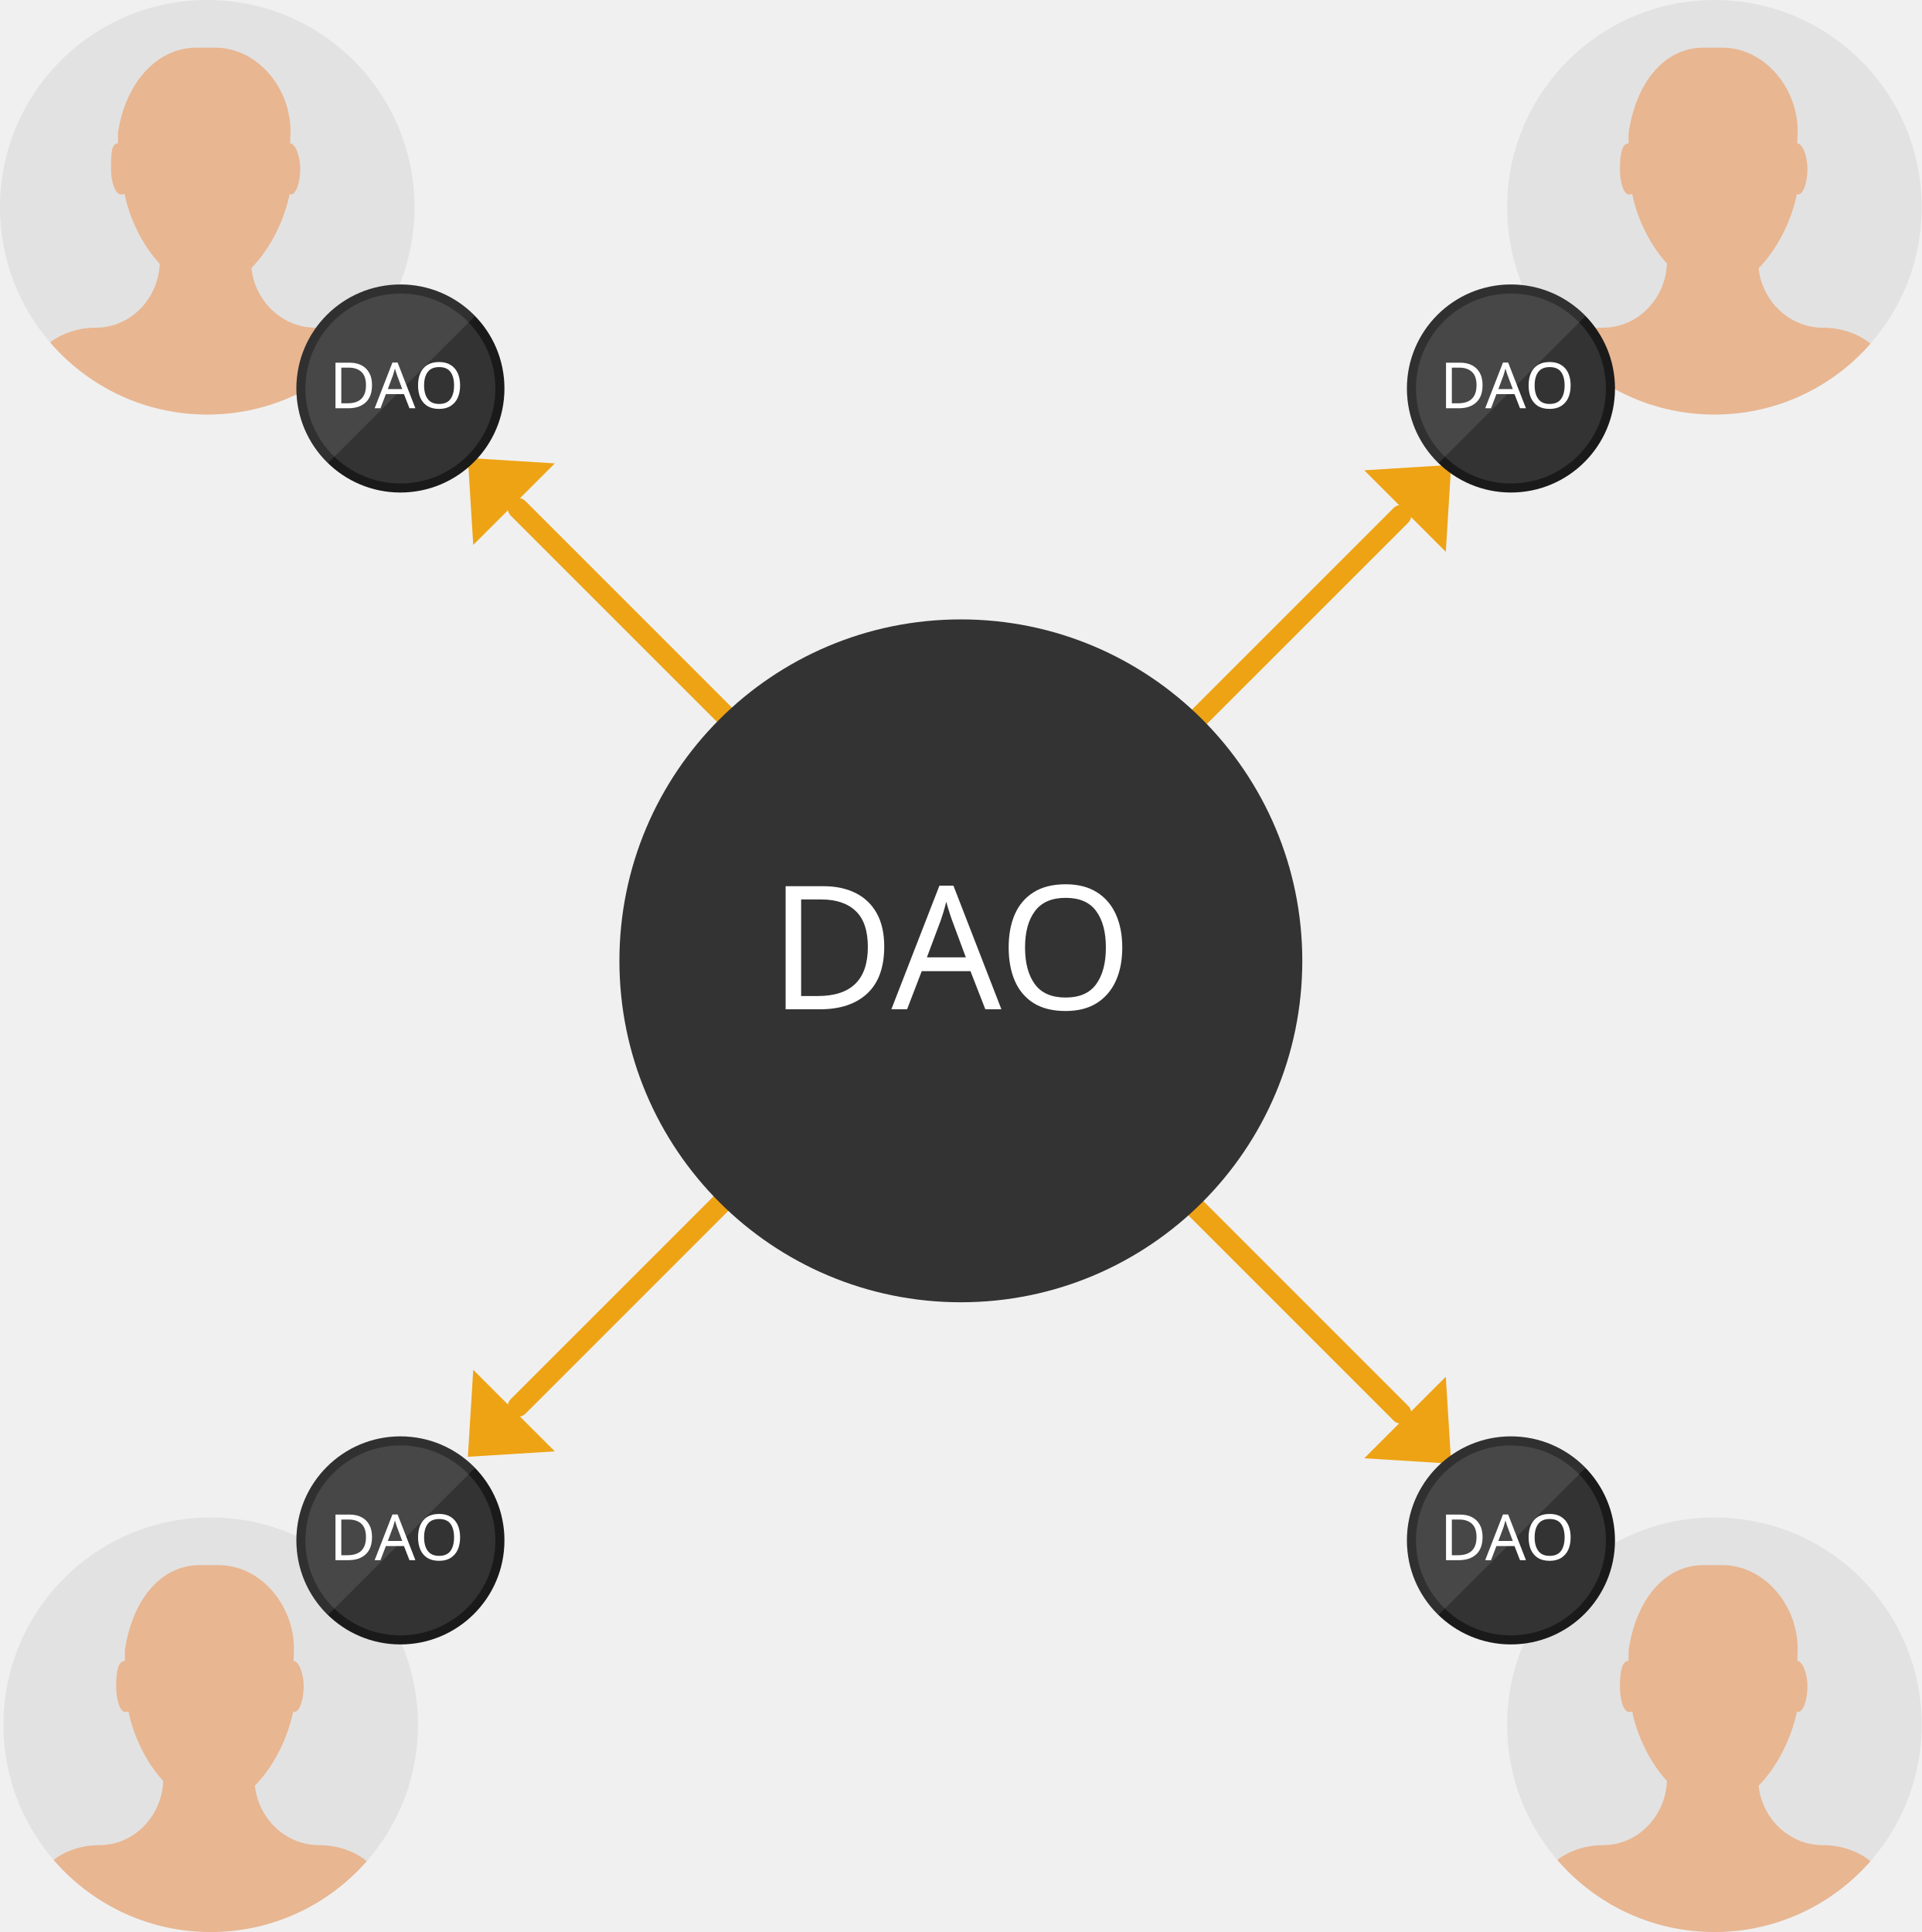
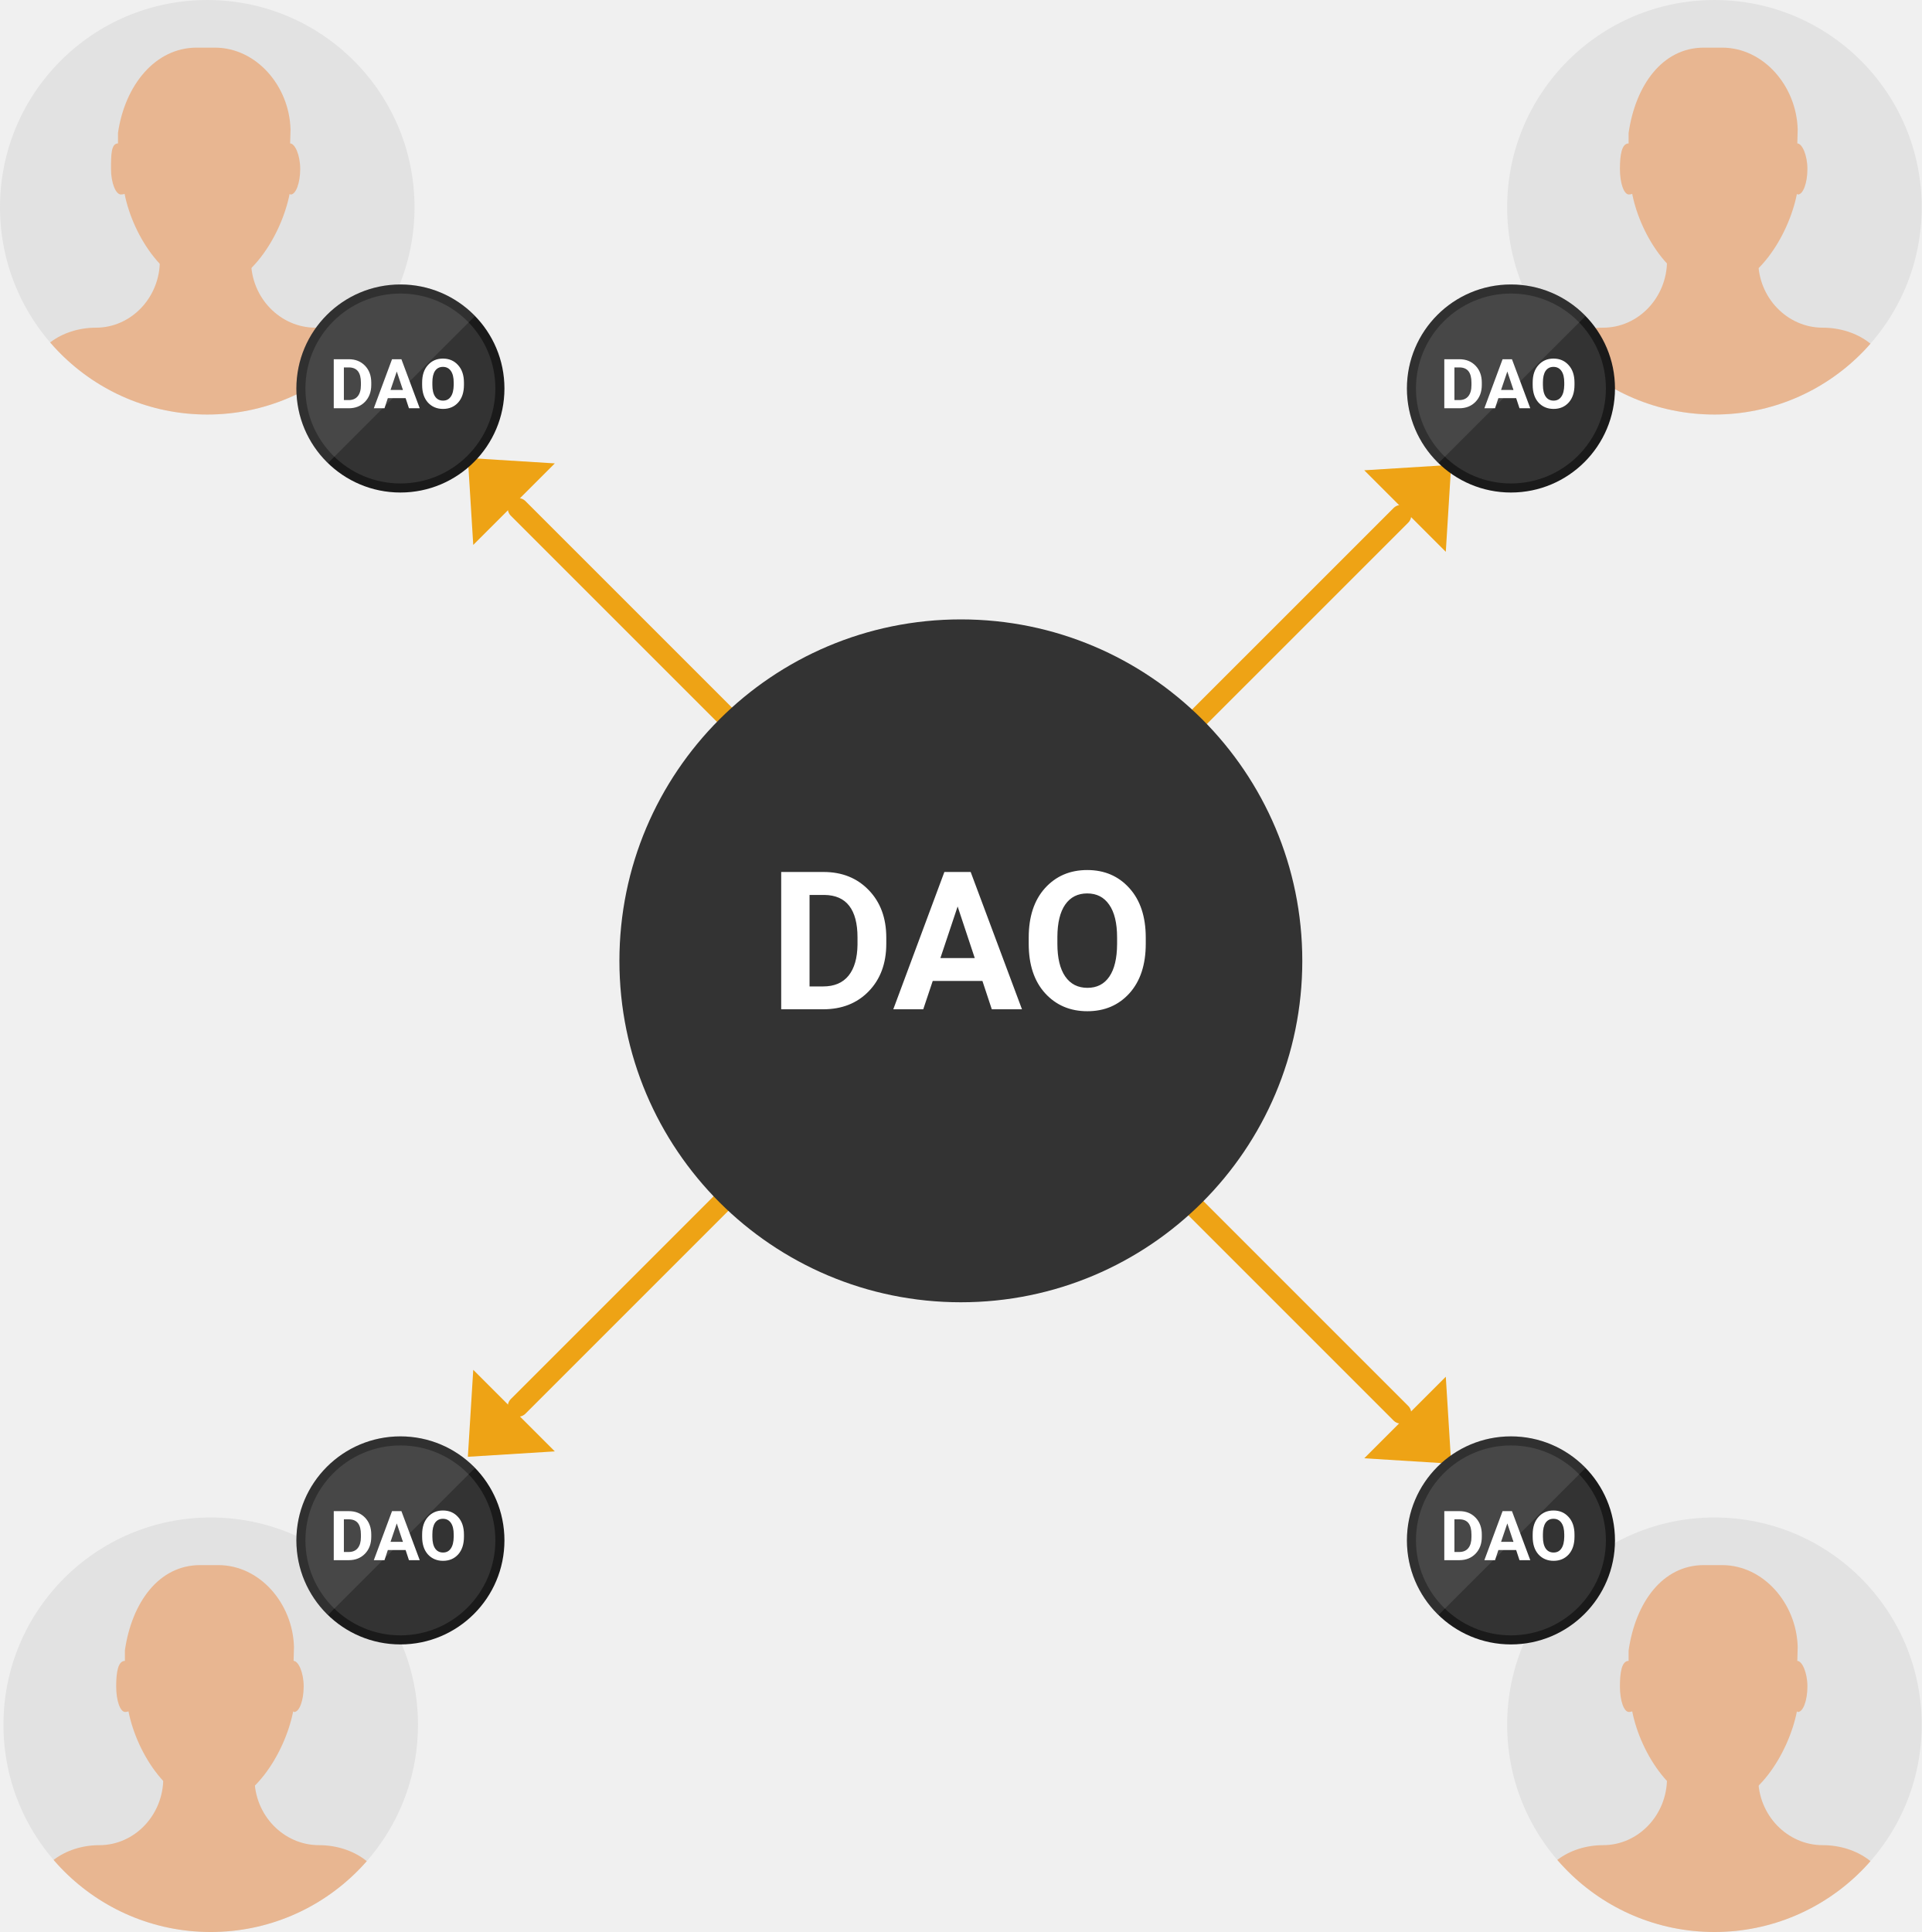
<svg xmlns="http://www.w3.org/2000/svg" xmlns:xlink="http://www.w3.org/1999/xlink" version="1.1" id="Layer_1" x="0px" y="0px" width="278.595px" height="280.096px" viewBox="0 0 278.595 280.096" enable-background="new 0 0 278.595 280.096" xml:space="preserve">
  <g>
    <g>
      <g>
        <line fill="none" stroke="#EEA315" stroke-width="3" stroke-linecap="round" stroke-miterlimit="10" x1="132.611" y1="131.201" x2="75.115" y2="73.707" />
        <polygon fill="#EEA315" points="68.609,79.002 80.434,67.18 67.828,66.396    " />
      </g>
      <g>
        <line fill="none" stroke="#EEA315" stroke-width="3" stroke-linecap="round" stroke-miterlimit="10" x1="145.601" y1="132.201" x2="203.097" y2="74.707" />
        <polygon fill="#EEA315" points="209.603,80.002 197.779,68.18 210.384,67.396    " />
      </g>
      <g>
        <line fill="none" stroke="#EEA315" stroke-width="3" stroke-linecap="round" stroke-miterlimit="10" x1="145.601" y1="147.396" x2="203.097" y2="204.891" />
        <polygon fill="#EEA315" points="209.603,199.596 197.779,211.418 210.384,212.201    " />
      </g>
      <g>
        <line fill="none" stroke="#EEA315" stroke-width="3" stroke-linecap="round" stroke-miterlimit="10" x1="132.611" y1="146.396" x2="75.115" y2="203.891" />
        <polygon fill="#EEA315" points="68.609,198.596 80.434,210.418 67.828,211.201    " />
      </g>
    </g>
    <g>
      <circle fill="#E2E2E2" cx="30.548" cy="250.049" r="30.048" />
      <g>
        <defs>
          <circle id="SVGID_1_" cx="30.548" cy="250.049" r="30.048" />
        </defs>
        <clipPath id="SVGID_2_">
          <use xlink:href="#SVGID_1_" overflow="visible" />
        </clipPath>
        <g clip-path="url(#SVGID_2_)">
          <g>
            <path fill="#E8B691" d="M46.241,267.506c-5.14,0-9.345-4.364-9.345-9.697s-2.976-9.697-6.612-9.697s-6.612,4.364-6.612,9.697       s-4.165,9.697-9.256,9.697s-9.256,3.21-9.256,6.827s7.328,7.572,16.285,9.572c0,0,0,0,9.016,0c8.947,0,8.947,0,8.947,0       c8.898-2,16.178-5.924,16.178-9.553C55.586,270.726,51.381,267.506,46.241,267.506z" />
          </g>
          <path fill="#E8B691" d="M42.564,240.794l0.055-2.043c-0.18-6.312-4.973-11.846-10.969-11.846h-0.779h-1.859      c-5.998,0-9.907,5.435-10.907,12.366l0,0v1.522c-1,0-1.261,1.658-1.261,3.702c0,2.046,0.57,3.702,1.312,3.702      c0.104,0,0.372-0.036,0.468-0.096c1.227,6.204,6.058,13.709,12.22,13.788c5.646-0.079,10.438-7.584,11.662-13.788      c0.096,0.06,0.047,0.096,0.151,0.096c0.74,0,1.369-1.656,1.369-3.702C44.026,242.452,43.248,240.794,42.564,240.794z" />
        </g>
      </g>
    </g>
    <g>
      <circle fill="#E2E2E2" cx="248.547" cy="250.049" r="30.048" />
      <g>
        <defs>
          <circle id="SVGID_3_" cx="248.547" cy="250.049" r="30.048" />
        </defs>
        <clipPath id="SVGID_4_">
          <use xlink:href="#SVGID_3_" overflow="visible" />
        </clipPath>
        <g clip-path="url(#SVGID_4_)">
          <g>
            <path fill="#E8B691" d="M264.241,267.506c-5.14,0-9.345-4.364-9.345-9.697s-2.976-9.697-6.612-9.697s-6.612,4.364-6.612,9.697       s-4.165,9.697-9.256,9.697s-9.256,3.21-9.256,6.827s7.328,7.572,16.285,9.572c0,0,0,0,9.016,0c8.947,0,8.947,0,8.947,0       c8.897-2,16.178-5.924,16.178-9.553C273.585,270.726,269.38,267.506,264.241,267.506z" />
          </g>
          <path fill="#E8B691" d="M260.564,240.794l0.055-2.043c-0.18-6.312-4.973-11.846-10.969-11.846h-0.779h-1.859      c-5.998,0-9.906,5.435-10.906,12.366l0,0v1.522c-1,0-1.26,1.658-1.26,3.702c0,2.046,0.568,3.702,1.311,3.702      c0.104,0,0.373-0.036,0.469-0.096c1.227,6.204,6.057,13.709,12.219,13.788c5.646-0.079,10.438-7.584,11.663-13.788      c0.096,0.06,0.048,0.096,0.151,0.096c0.74,0,1.368-1.656,1.368-3.702C262.026,242.452,261.248,240.794,260.564,240.794z" />
        </g>
      </g>
    </g>
    <g>
      <circle fill="#E2E2E2" cx="248.547" cy="30.049" r="30.048" />
      <g>
        <defs>
          <circle id="SVGID_5_" cx="248.547" cy="30.049" r="30.048" />
        </defs>
        <clipPath id="SVGID_6_">
          <use xlink:href="#SVGID_5_" overflow="visible" />
        </clipPath>
        <g clip-path="url(#SVGID_6_)">
          <g>
            <path fill="#E8B691" d="M264.241,47.506c-5.14,0-9.345-4.364-9.345-9.697s-2.976-9.697-6.612-9.697s-6.612,4.364-6.612,9.697       s-4.165,9.697-9.256,9.697s-9.256,3.21-9.256,6.828s7.328,7.572,16.285,9.572c0,0,0,0,9.016,0c8.947,0,8.947,0,8.947,0       c8.897-2,16.178-5.923,16.178-9.552S269.38,47.506,264.241,47.506z" />
          </g>
          <path fill="#E8B691" d="M260.564,20.794l0.055-2.042c-0.18-6.312-4.973-11.846-10.969-11.846h-0.779h-1.859      c-5.998,0-9.906,5.435-10.906,12.366l0,0v1.522c-1,0-1.26,1.658-1.26,3.702c0,2.046,0.568,3.702,1.311,3.702      c0.104,0,0.373-0.036,0.469-0.096c1.227,6.204,6.057,13.709,12.219,13.788c5.646-0.079,10.437-7.584,11.663-13.788      c0.096,0.06,0.048,0.096,0.151,0.096c0.74,0,1.368-1.656,1.368-3.702C262.026,22.452,261.248,20.794,260.564,20.794z" />
        </g>
      </g>
    </g>
    <g>
      <circle fill="#E2E2E2" cx="30.048" cy="30.049" r="30.048" />
      <g>
        <defs>
          <circle id="SVGID_7_" cx="30.048" cy="30.049" r="30.048" />
        </defs>
        <clipPath id="SVGID_8_">
          <use xlink:href="#SVGID_7_" overflow="visible" />
        </clipPath>
        <g clip-path="url(#SVGID_8_)">
          <g>
            <path fill="#E8B691" d="M45.741,47.506c-5.14,0-9.345-4.364-9.345-9.697s-2.976-9.697-6.612-9.697s-6.612,4.364-6.612,9.697       s-4.165,9.697-9.256,9.697s-9.256,3.21-9.256,6.828s7.328,7.572,16.285,9.572c0,0,0,0,9.016,0c8.947,0,8.947,0,8.947,0       c8.898-2,16.178-5.923,16.178-9.552S50.881,47.506,45.741,47.506z" />
          </g>
          <path fill="#E8B691" d="M42.064,20.794l0.055-2.042c-0.18-6.312-4.973-11.846-10.969-11.846h-0.779h-1.859      c-5.998,0-10.407,5.435-11.407,12.366l0,0v1.522c-1,0-1.011,1.658-1.011,3.702c0,2.046,0.695,3.702,1.437,3.702      c0.104,0,0.435-0.036,0.53-0.096c1.227,6.204,6.089,13.709,12.251,13.788c5.646-0.079,10.451-7.584,11.678-13.788      c0.096,0.06,0.055,0.096,0.159,0.096c0.74,0,1.373-1.656,1.373-3.702C43.522,22.452,42.748,20.794,42.064,20.794z" />
        </g>
      </g>
    </g>
    <g>
      <circle fill="#1A1A1A" cx="58.049" cy="56.323" r="15.082" />
      <circle fill="#333333" cx="58.048" cy="56.323" r="13.767" />
-       <text transform="matrix(1 0 0 1 47.7446 59.1895)" fill="#FFFFFF" font-family="'OpenSans-Bold'" font-size="9.256">DAO</text>
+       <text transform="matrix(1 0 0 1 47.7446 59.1895)" fill="#FFFFFF" font-family="'Roboto'" font-weight="700" font-size="10">DAO</text>
      <path opacity="0.1" fill="#FFFFFF" d="M58.049,41.241c-8.33,0-15.082,6.753-15.082,15.082c0,4.245,1.758,8.072,4.58,10.813    l21.314-21.314C66.121,43.001,62.293,41.241,58.049,41.241z" />
    </g>
    <g>
      <circle fill="#1A1A1A" cx="219.048" cy="56.323" r="15.082" />
      <circle fill="#333333" cx="219.047" cy="56.323" r="13.767" />
-       <text transform="matrix(1 0 0 1 208.7446 59.1895)" fill="#FFFFFF" font-family="'OpenSans-Bold'" font-size="9.256">DAO</text>
+       <text transform="matrix(1 0 0 1 208.7446 59.1895)" fill="#FFFFFF" font-family="'Roboto'" font-weight="700" font-size="10">DAO</text>
      <path opacity="0.1" fill="#FFFFFF" d="M219.048,41.241c-8.33,0-15.082,6.753-15.082,15.082c0,4.245,1.758,8.072,4.58,10.813    l21.314-21.314C227.121,43.001,223.292,41.241,219.048,41.241z" />
    </g>
    <g>
      <circle fill="#1A1A1A" cx="58.049" cy="223.323" r="15.082" />
      <circle fill="#333333" cx="58.048" cy="223.323" r="13.767" />
-       <text transform="matrix(1 0 0 1 47.7446 226.1895)" fill="#FFFFFF" font-family="'OpenSans-Bold'" font-size="9.256">DAO</text>
+       <text transform="matrix(1 0 0 1 47.7446 226.1895)" fill="#FFFFFF" font-family="'Roboto'" font-weight="700" font-size="10">DAO</text>
      <path opacity="0.1" fill="#FFFFFF" d="M58.049,208.241c-8.33,0-15.082,6.753-15.082,15.082c0,4.245,1.758,8.072,4.58,10.813    l21.314-21.314C66.121,210.001,62.293,208.241,58.049,208.241z" />
    </g>
    <g>
      <circle fill="#1A1A1A" cx="219.048" cy="223.323" r="15.082" />
      <circle fill="#333333" cx="219.047" cy="223.323" r="13.767" />
-       <text transform="matrix(1 0 0 1 208.7446 226.1895)" fill="#FFFFFF" font-family="'OpenSans-Bold'" font-size="9.256">DAO</text>
+       <text transform="matrix(1 0 0 1 208.7446 226.1895)" fill="#FFFFFF" font-family="'Roboto'" font-weight="700" font-size="10">DAO</text>
      <path opacity="0.1" fill="#FFFFFF" d="M219.048,208.241c-8.33,0-15.082,6.753-15.082,15.082c0,4.245,1.758,8.072,4.58,10.813    l21.314-21.314C227.121,210.001,223.292,208.241,219.048,208.241z" />
    </g>
    <g>
      <circle fill="#333333" cx="139.299" cy="139.299" r="49.5" />
-       <text transform="matrix(1 0 0 1 111.4722 146.3232)" fill="#FFFFFF" font-family="'OpenSans-Bold'" font-size="25">DAO</text>
+       <text transform="matrix(1 0 0 1 111.4722 146.3232)" fill="#FFFFFF" font-family="'Roboto'" font-weight="700" font-size="28">DAO</text>
    </g>
  </g>
</svg>
